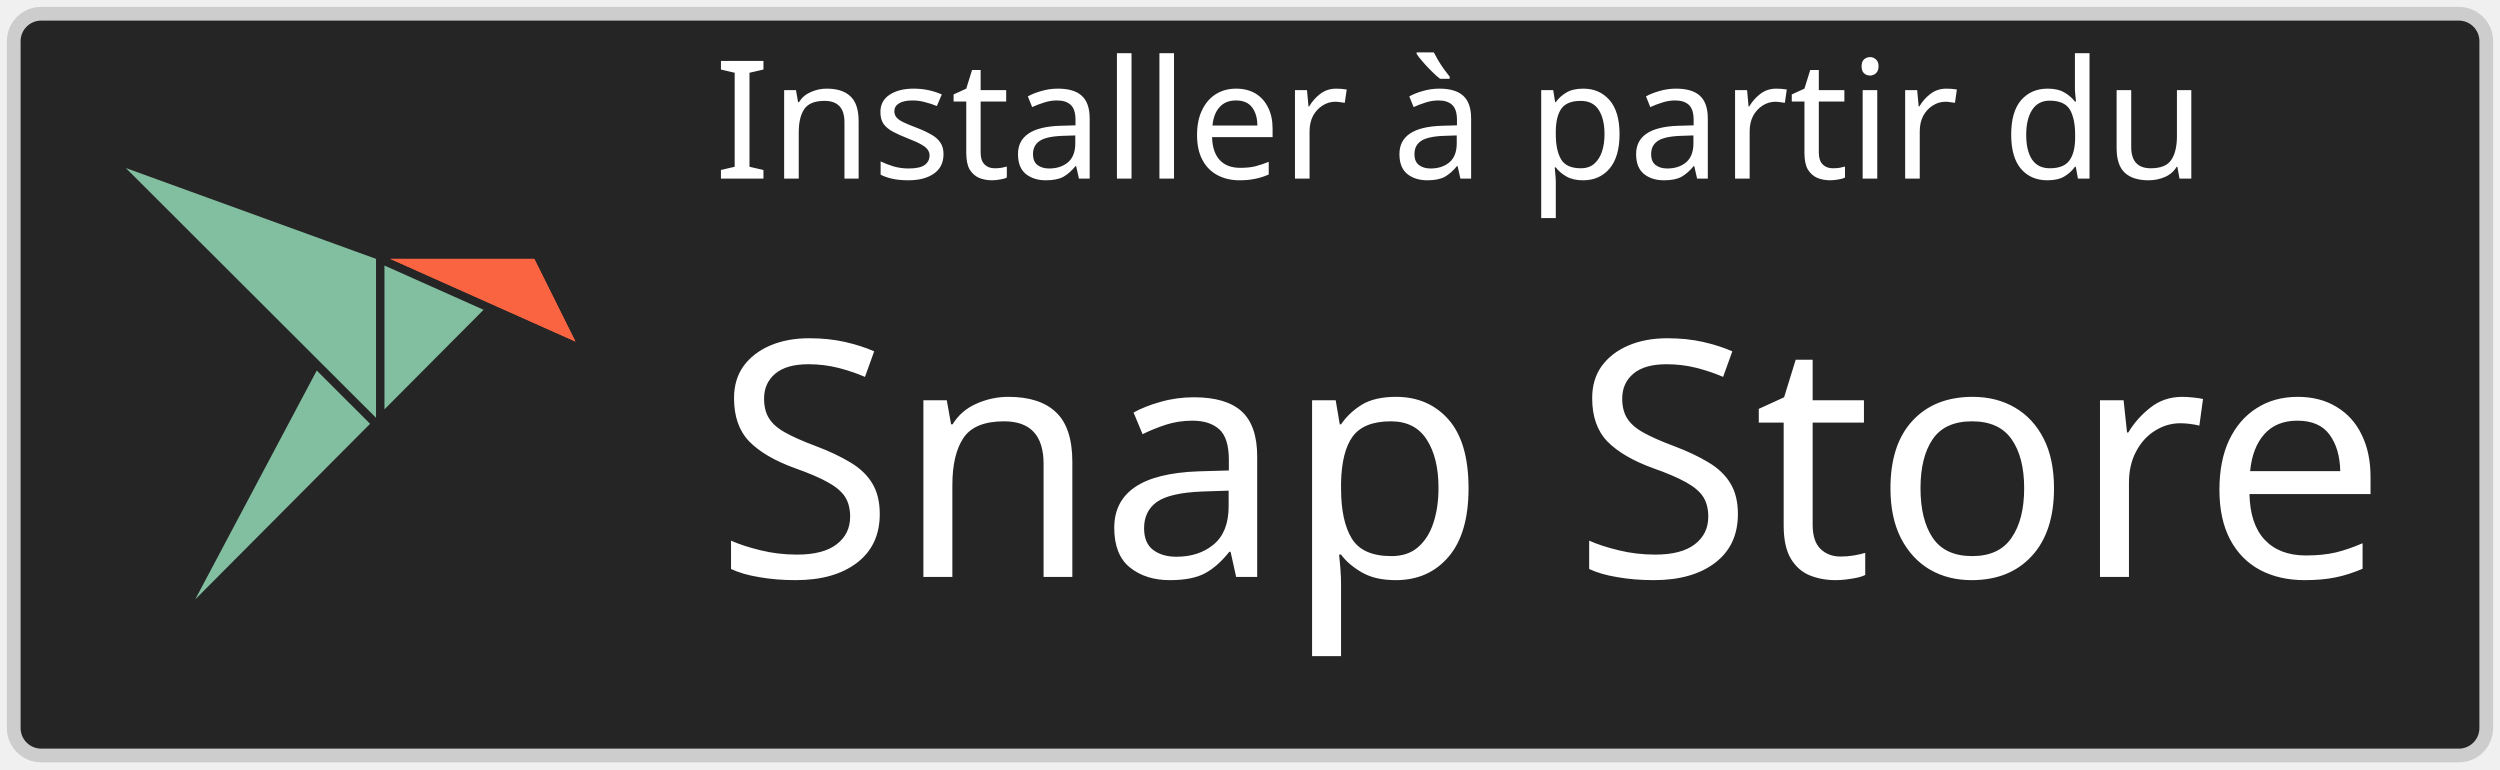
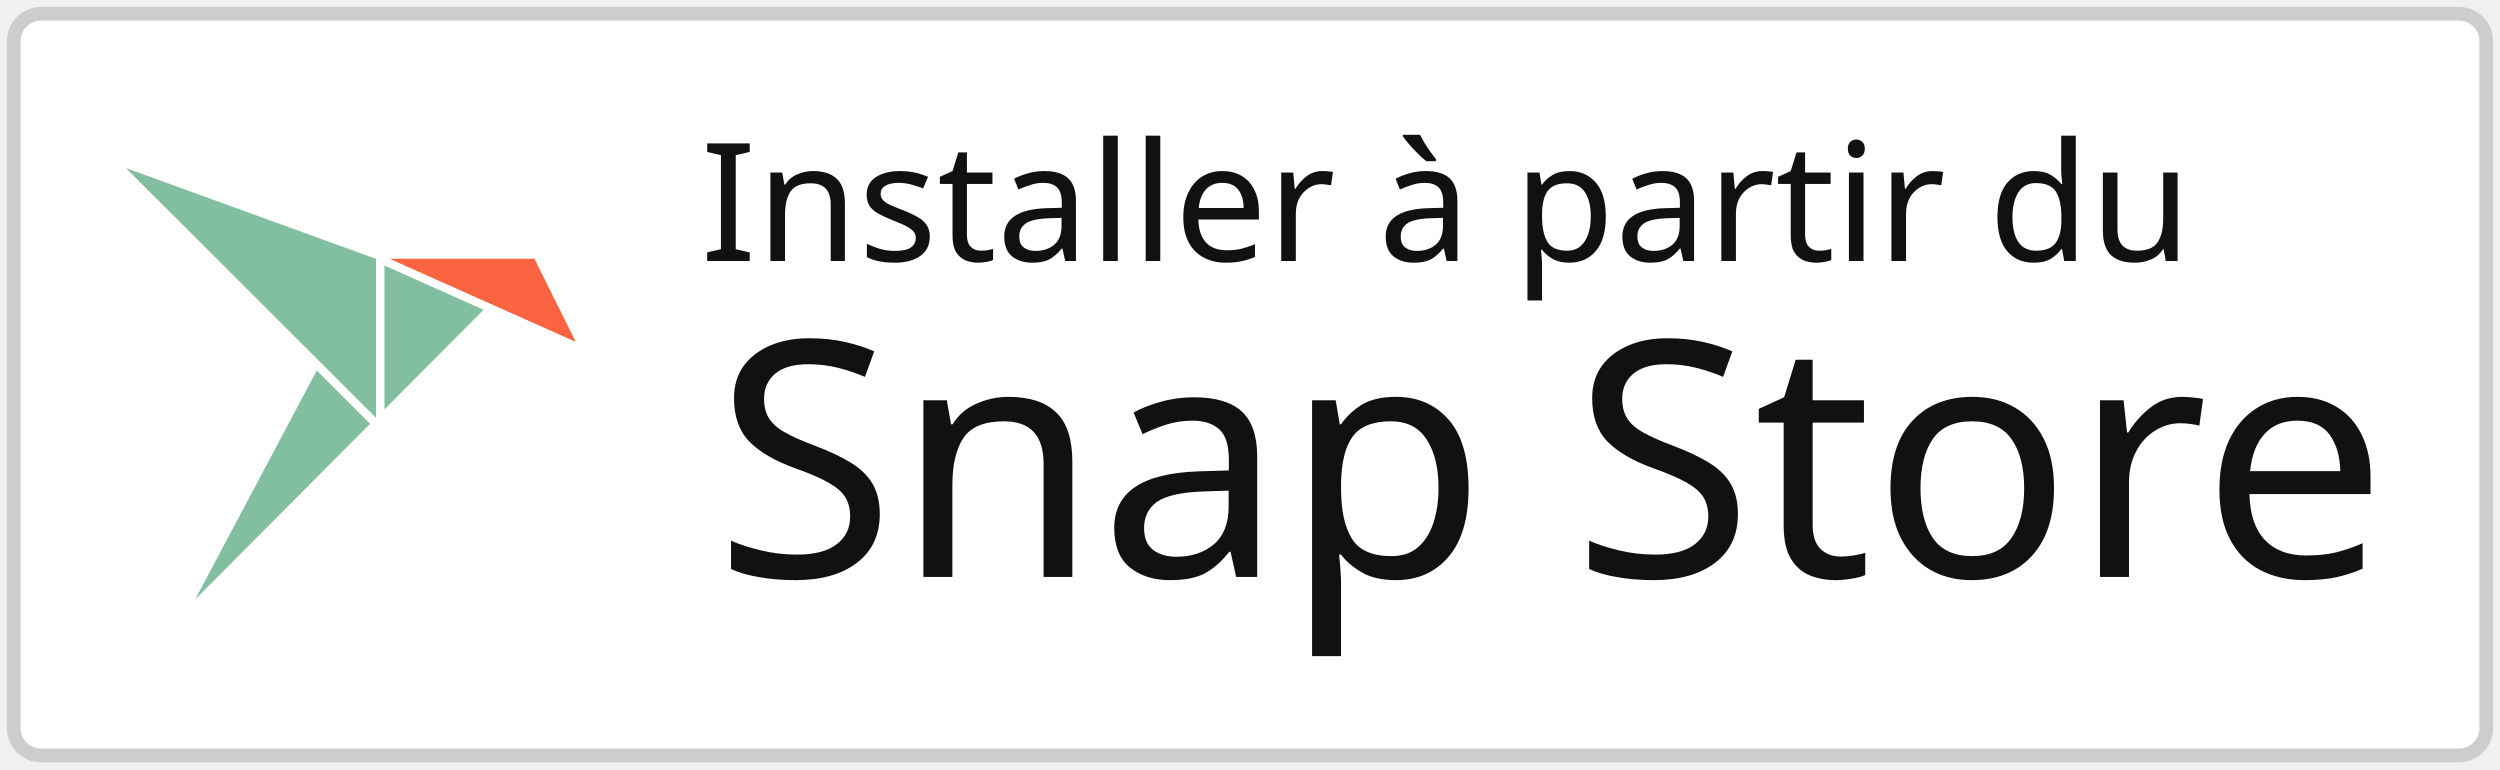
<svg xmlns="http://www.w3.org/2000/svg" xmlns:xlink="http://www.w3.org/1999/xlink" width="182px" height="56px" viewBox="0 0 182 56" version="1.1">
  <defs>
    <polygon id="path-1" points="10.552 0.559 0.061 0.559 13.549 6.58" />
  </defs>
-   <g id="Other-languages" stroke="none" stroke-width="1" fill="none" fill-rule="evenodd">
-     <g id="FR" transform="translate(-4, -43)">
-       <g id="[FR]-snap-store-black" transform="translate(5, 44)">
-         <rect id="Rectangle-path" stroke="#CDCDCD" fill="#252525" x="0" y="0" width="180" height="54" rx="2" />
-         <g id="logo" transform="translate(8, 11)">
-           <g>
-             <polygon id="Fill-2265" fill="#82BEA0" fill-rule="nonzero" points="18.988 17.802 26.205 10.553 18.988 7.331" />
-             <polygon id="Fill-2266" fill="#82BEA0" fill-rule="nonzero" points="5.208 31.641 17.942 18.852 14.059 14.974" />
-             <polygon id="Fill-2267" fill="#82BEA0" fill-rule="nonzero" points="0.16 0.233 18.375 18.417 18.375 6.846" />
-             <g id="Fill-2268" transform="translate(19.34483, 6.285714)" fill="#FA6441" fill-rule="nonzero">
-               <polygon id="path-2" points="10.552 0.559 0.061 0.559 13.549 6.58" />
-             </g>
-             <g id="colour/snappy-accent-Clipped" transform="translate(19.34483, 6.285714)">
+   <g id="[FR]-snap-store-black" stroke="none" stroke-width="1" fill="none" fill-rule="evenodd">
+     <g id="[FR]-snap-store-white" transform="translate(1, 1)">
+       <rect id="Rectangle-path" stroke="#CDCDCD" fill="#FFFFFF" x="0" y="0" width="180" height="54" rx="2" />
+       <g id="logo" transform="translate(8, 11)">
+         <g id="Group">
+           <polygon id="Fill-2265" fill="#82BEA0" points="18.988 17.802 26.205 10.553 18.988 7.331" />
+           <polygon id="Fill-2266" fill="#82BEA0" points="5.208 31.641 17.942 18.852 14.059 14.974" />
+           <polygon id="Fill-2267" fill="#82BEA0" points="0.16 0.233 18.375 18.417 18.375 6.846" />
+           <g id="Fill-2268" transform="translate(19.34483, 6.285714)" fill="#FA6441">
+             <polygon id="path-2" points="10.552 0.559 0.061 0.559 13.549 6.58" />
+           </g>
+           <g id="colour/snappy-accent-Clipped" transform="translate(19.34483, 6.285714)">
+             <g>
              <mask id="mask-2" fill="white">
                <use xlink:href="#path-1" />
              </mask>
-               <g id="path-2" />
+               <g id="path-1" />
              <g id="colour/snappy-accent" mask="url(#mask-2)">
-                 <g transform="translate(-19.91379, -9.142857)" id="Rectangle-2">
-                   <g transform="translate(0.343092, 0.497771)">
-                     <rect id="Rectangle-path" fill="#FA6441" fill-rule="nonzero" x="0" y="0" width="101.276" height="34.857" />
+                 <g transform="translate(-20, -10)" id="Rectangle-2">
+                   <g transform="translate(0.086207, 0.857143)">
+                     <g id="Group" transform="translate(0.343092, 0.497771)" fill="#FA6441">
+                       <rect id="Rectangle-path" x="0" y="0" width="101.276" height="34.857" />
+                     </g>
                  </g>
                </g>
              </g>
            </g>
          </g>
        </g>
-         <text id="Installer-à-partir-d" font-family="Ubuntu" font-size="12" font-weight="normal" line-spacing="24" fill="#FFFFFF">
-           <tspan x="51" y="12">Installer à partir du</tspan>
+       </g>
+       <g id="Installer-à-partir-d" transform="translate(50, 7)" fill="#111111" font-family="Ubuntu" font-size="12" font-weight="normal">
+         <text id="Installer-à-partir-du">
+           <tspan x="0" y="11">Installer à partir du</tspan>
        </text>
-         <text id="Snap-Store" font-family="Ubuntu" font-size="24" font-weight="normal" line-spacing="24" fill="#FFFFFF">
-           <tspan x="51" y="41">Snap Store</tspan>
+       </g>
+       <g id="Snap-Store" transform="translate(51, 19)" fill="#111111" font-family="Ubuntu" font-size="24" font-weight="normal">
+         <text>
+           <tspan x="0" y="22">Snap Store</tspan>
        </text>
      </g>
    </g>
  </g>
</svg>
